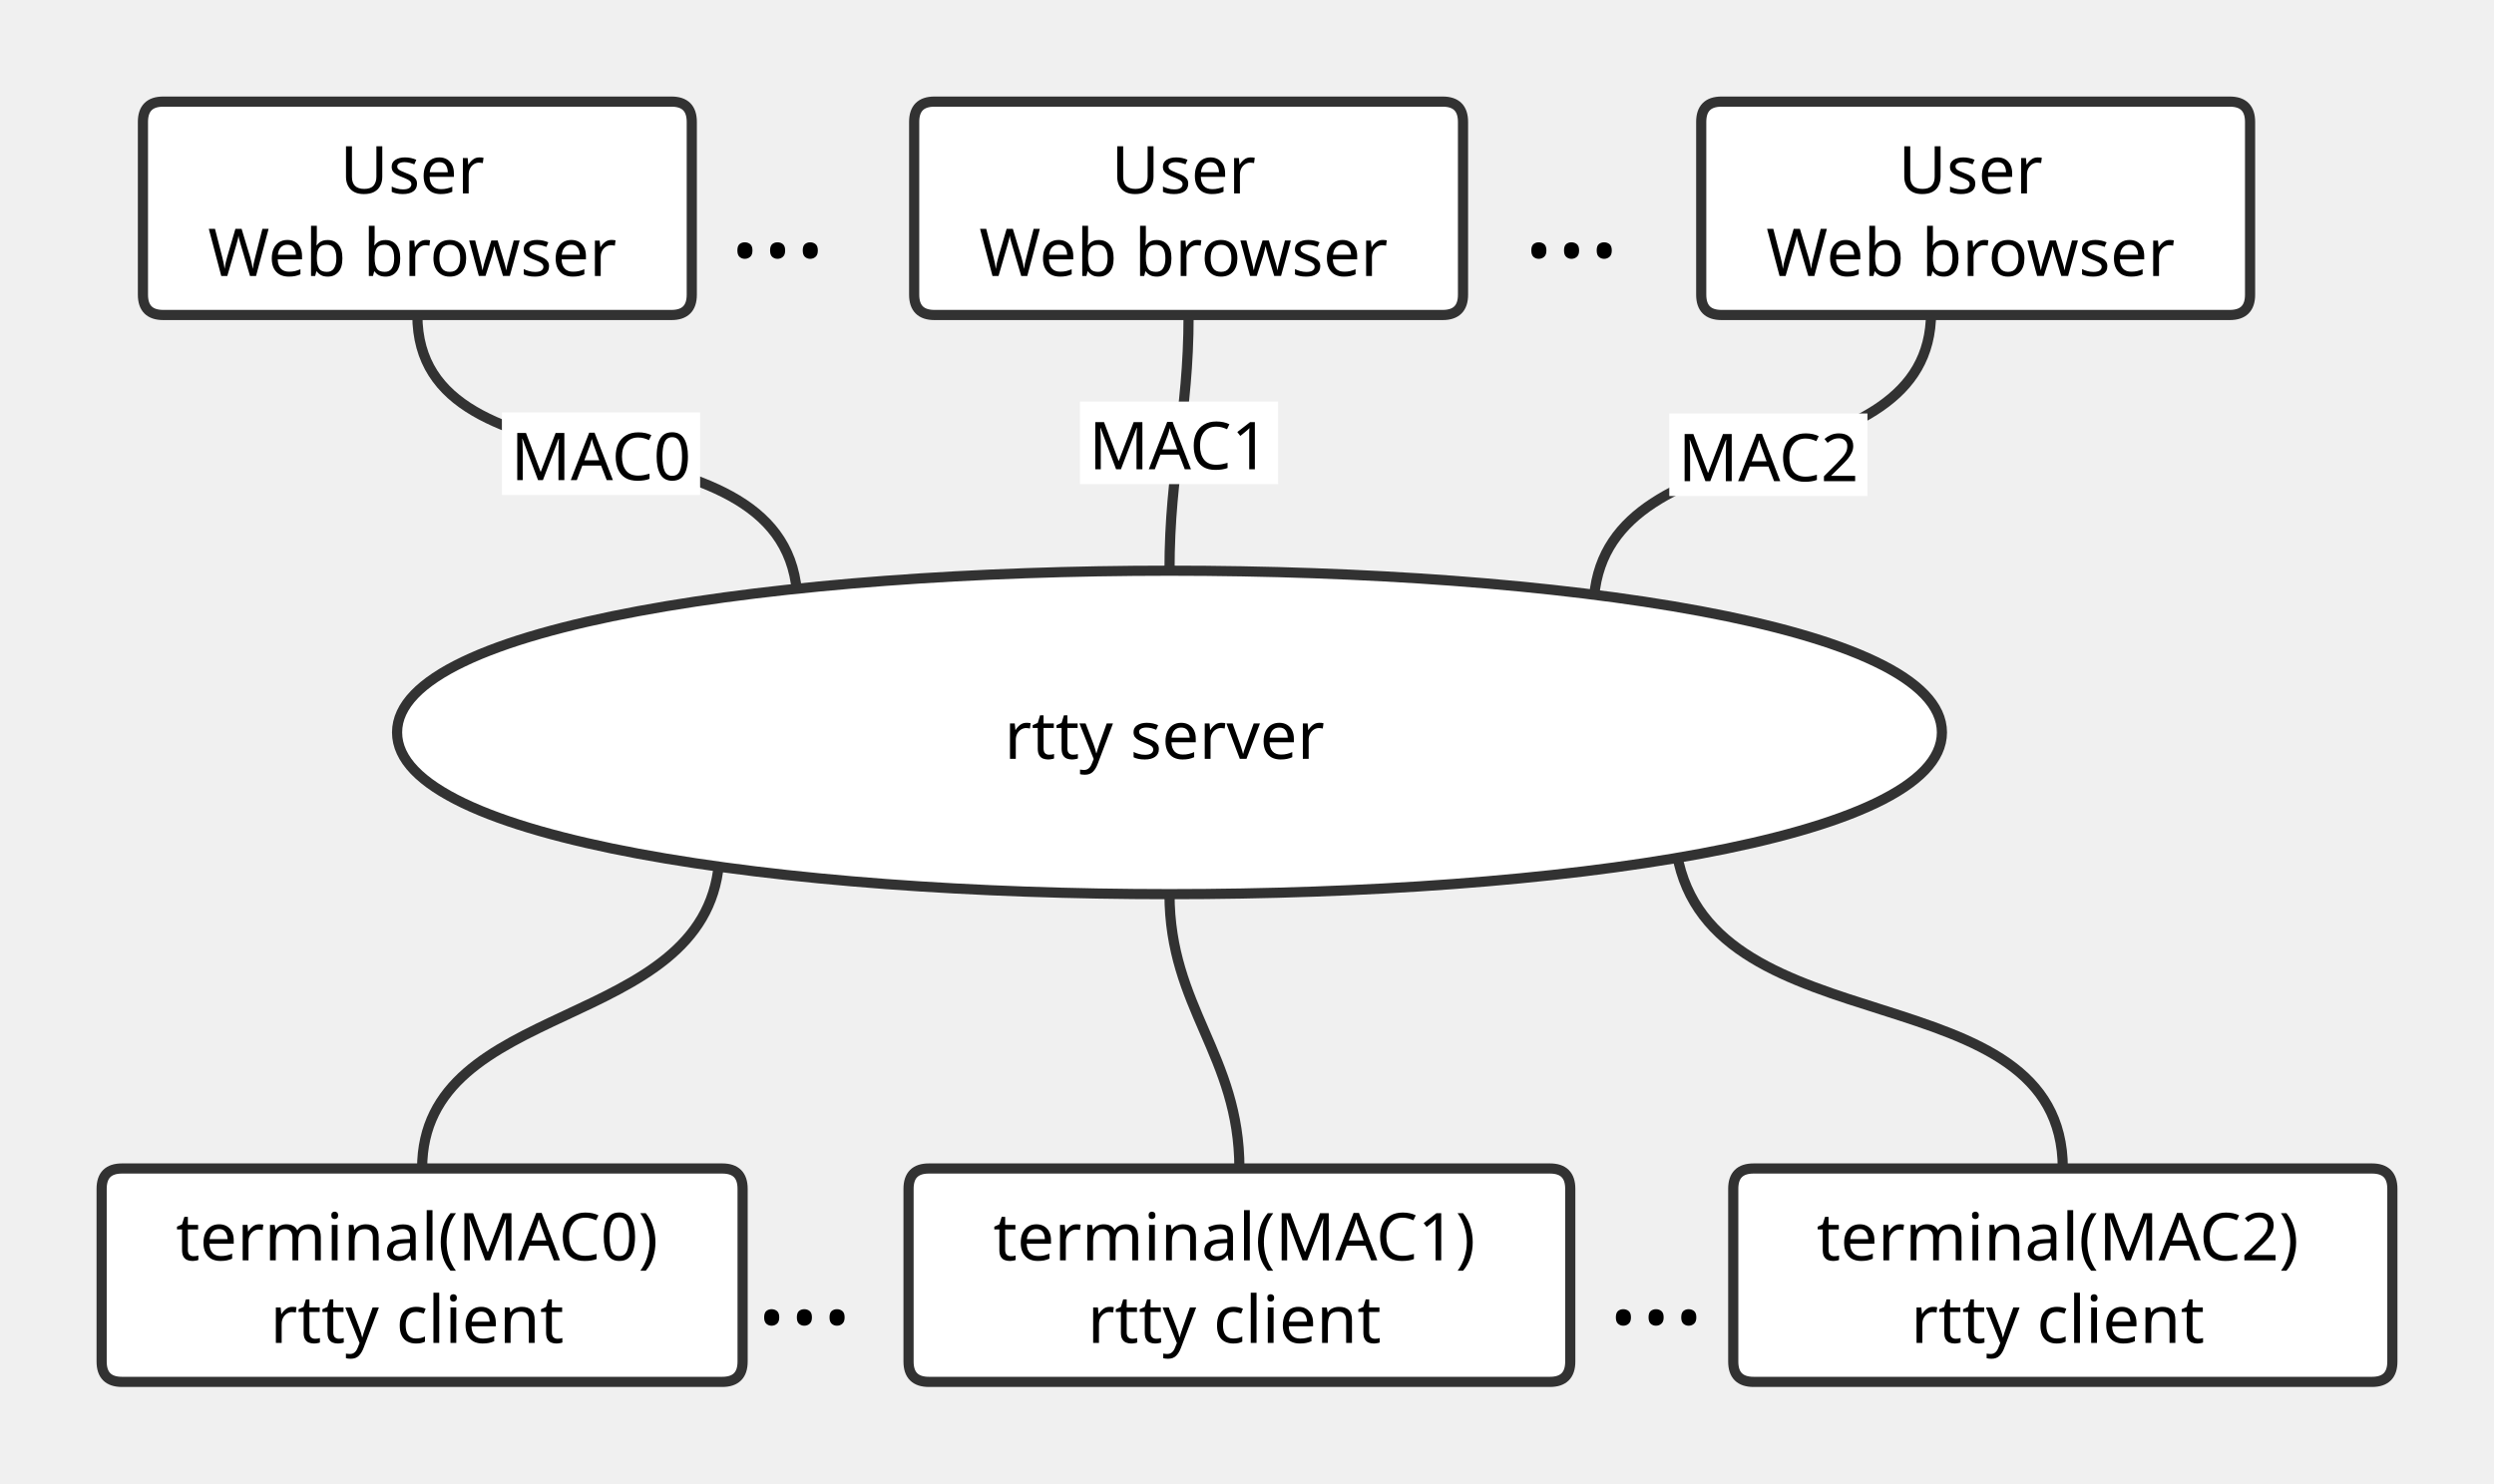
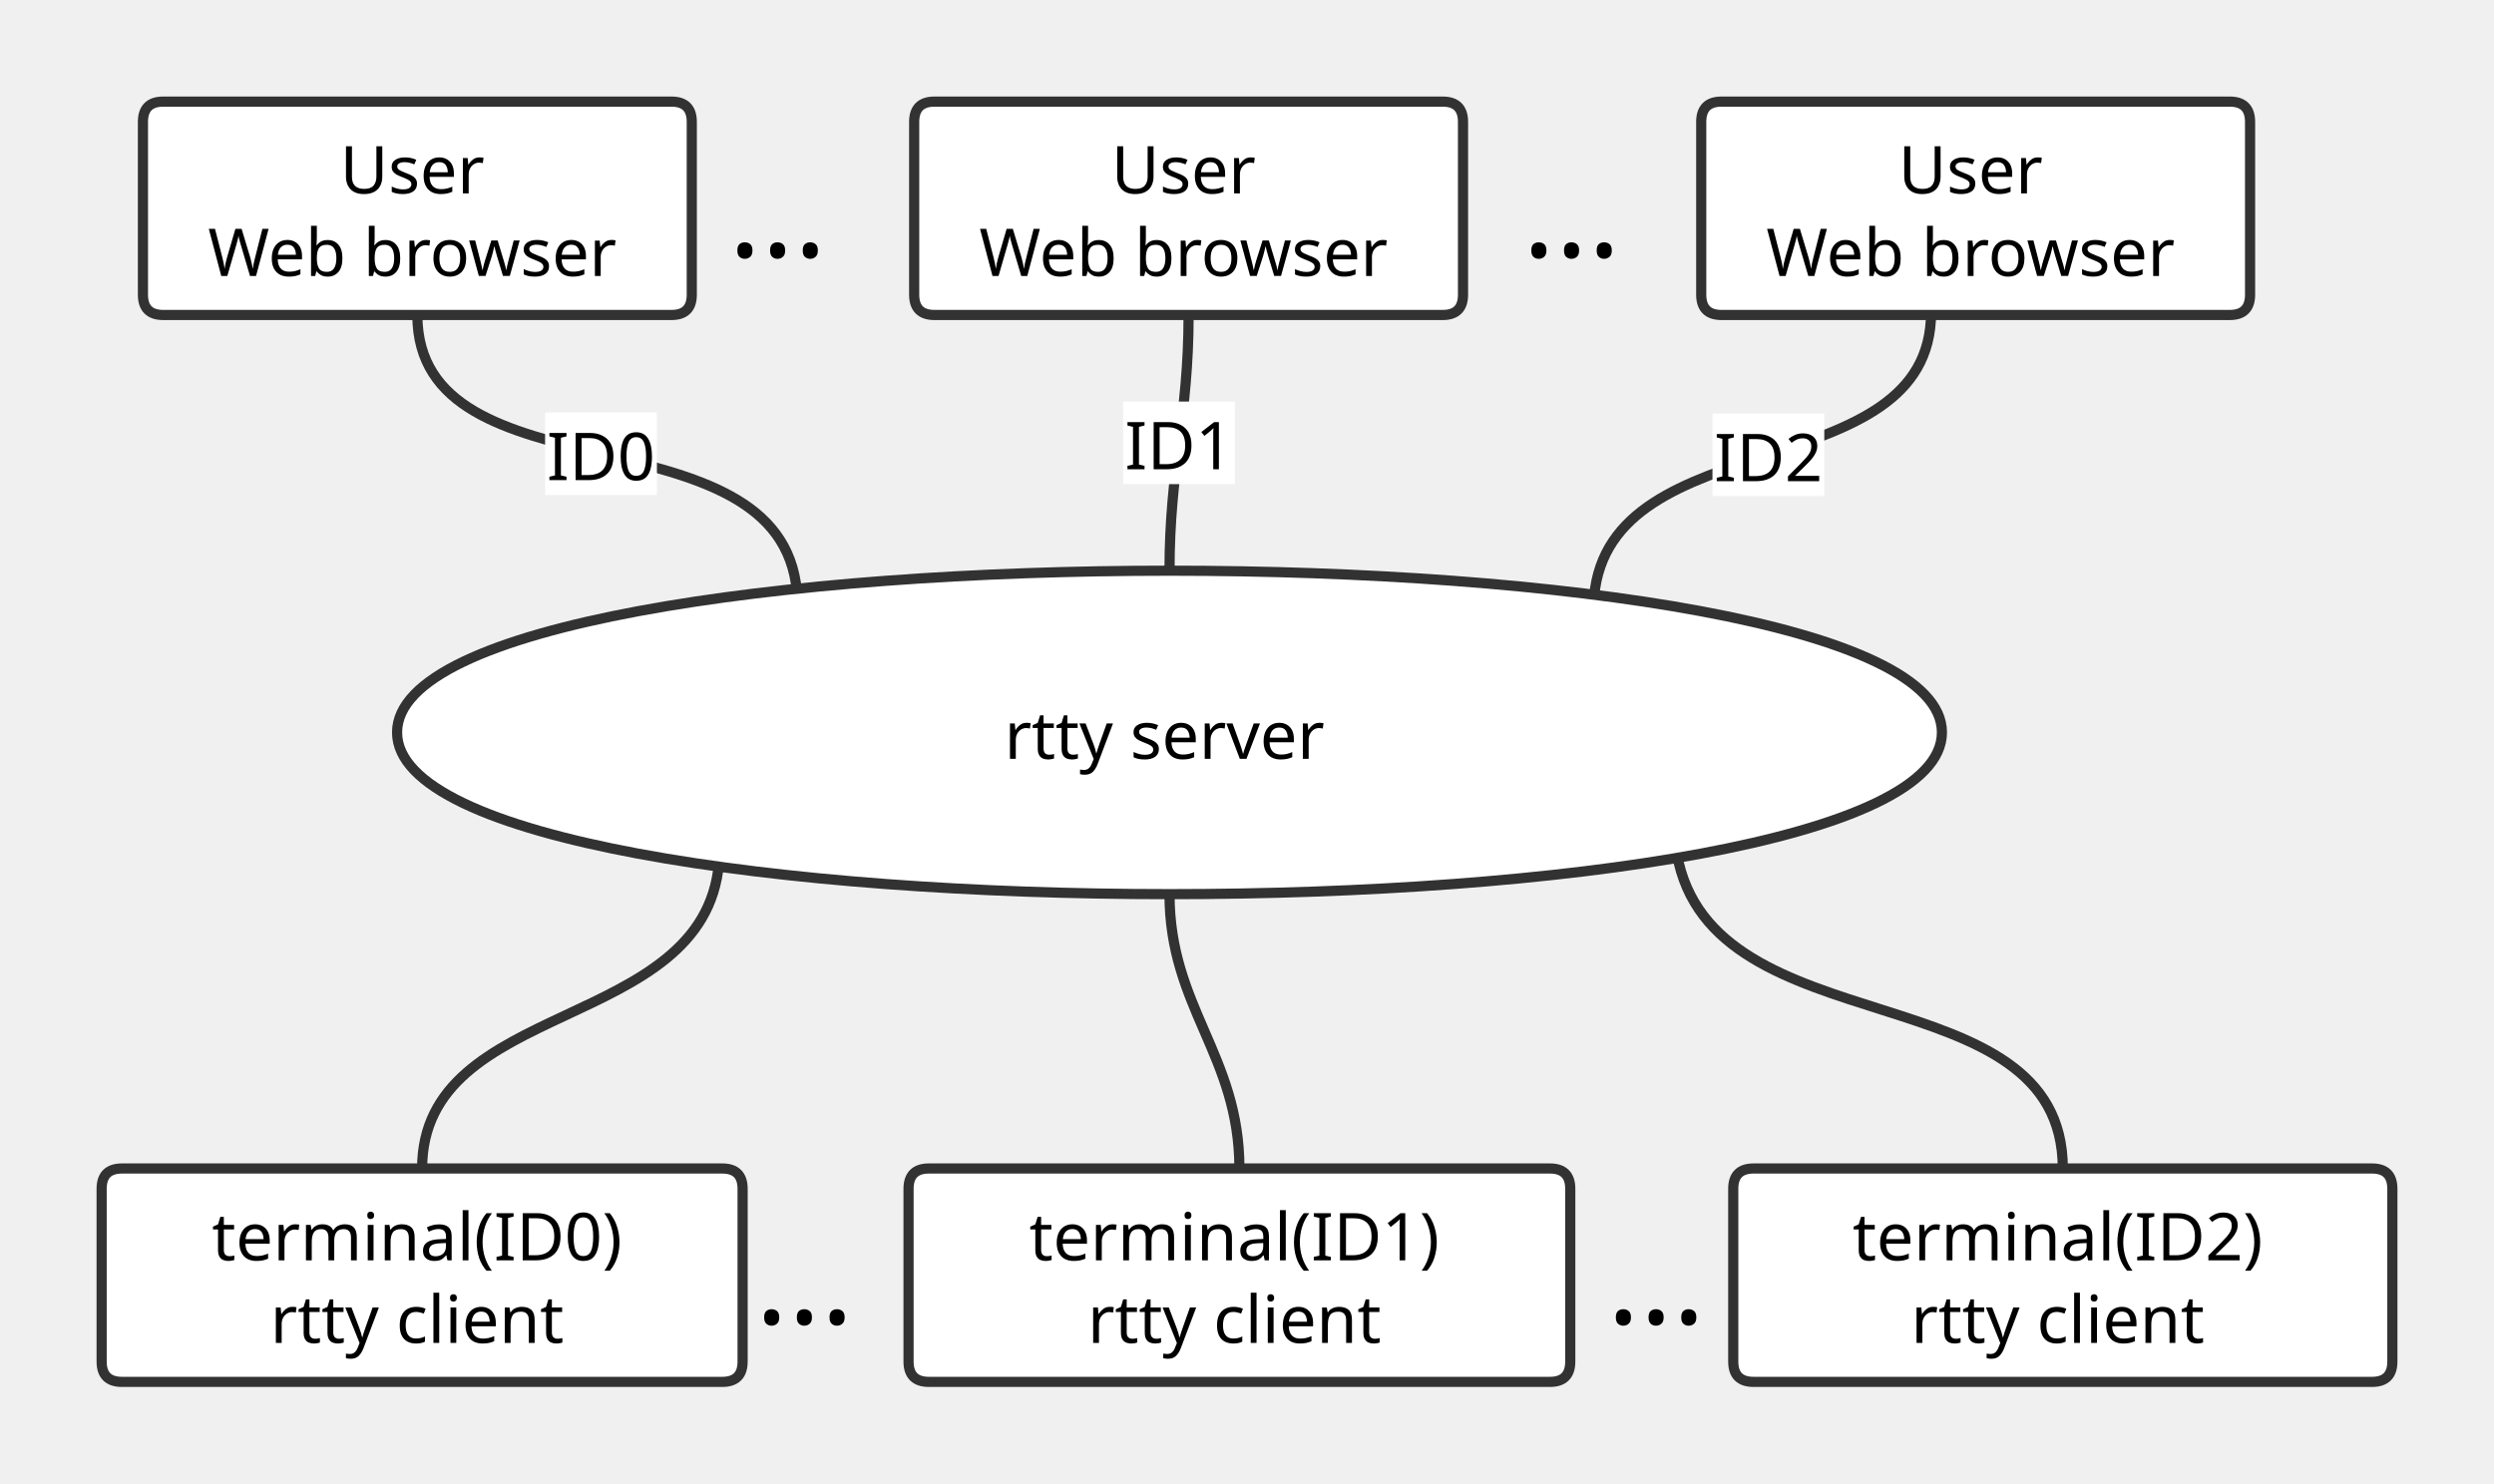
<svg xmlns="http://www.w3.org/2000/svg" id="processonSvg1000" viewBox="40.603 21.0 490.762 292.0" width="490.762" height="292.0">
  <defs id="ProcessOnDefs1001" />
  <g id="ProcessOnG1002">
    <path id="ProcessOnPath1003" d="M40.603 21.0H531.365V313.0H40.603V21.0Z" fill="none" />
    <g id="ProcessOnG1004">
      <g id="ProcessOnG1005" transform="matrix(1.0,0.0,0.0,1.0,68.73013,41.0)" opacity="1.0">
        <path id="ProcessOnPath1006" d="M0.0 4.0Q0.0 0.0 4.0 0.0L104.0 0.0Q108.0 0.0 108.0 4.0L108.0 38.0Q108.0 42.0 104.0 42.0L4.0 42.0Q0.0 42.0 0.0 38.0Z" stroke="#323232" stroke-width="2.0" stroke-dasharray="none" opacity="1.0" fill="#ffffff" />
        <g id="ProcessOnG1007" transform="matrix(1.0,0.0,0.0,1.0,10.0,4.75)">
          <text id="ProcessOnText1008" fill="#000000" font-size="13" x="43.0" y="13.325" font-family="微软雅黑" font-weight="normal" font-style="normal" text-decoration="none" family="微软雅黑" text-anchor="middle" size="13">User</text>
          <text id="ProcessOnText1009" fill="#000000" font-size="13" x="43.0" y="29.575" font-family="微软雅黑" font-weight="normal" font-style="normal" text-decoration="none" family="微软雅黑" text-anchor="middle" size="13">Web browser</text>
        </g>
      </g>
      <g id="ProcessOnG1010" transform="matrix(1.0,0.0,0.0,1.0,220.4901,41.0)" opacity="1.0">
        <path id="ProcessOnPath1011" d="M0.0 4.0Q0.0 0.0 4.0 0.0L104.0 0.0Q108.0 0.0 108.0 4.0L108.0 38.0Q108.0 42.0 104.0 42.0L4.0 42.0Q0.0 42.0 0.0 38.0Z" stroke="#323232" stroke-width="2.0" stroke-dasharray="none" opacity="1.0" fill="#ffffff" />
        <g id="ProcessOnG1012" transform="matrix(1.0,0.0,0.0,1.0,10.0,4.75)">
          <text id="ProcessOnText1013" fill="#000000" font-size="13" x="43.0" y="13.325" font-family="微软雅黑" font-weight="normal" font-style="normal" text-decoration="none" family="微软雅黑" text-anchor="middle" size="13">User</text>
          <text id="ProcessOnText1014" fill="#000000" font-size="13" x="43.0" y="29.575" font-family="微软雅黑" font-weight="normal" font-style="normal" text-decoration="none" family="微软雅黑" text-anchor="middle" size="13">Web browser</text>
        </g>
      </g>
      <g id="ProcessOnG1015" transform="matrix(1.0,0.0,0.0,1.0,375.3651,41.0)" opacity="1.0">
        <path id="ProcessOnPath1016" d="M0.0 4.0Q0.0 0.0 4.0 0.0L104.0 0.0Q108.0 0.0 108.0 4.0L108.0 38.0Q108.0 42.0 104.0 42.0L4.0 42.0Q0.0 42.0 0.0 38.0Z" stroke="#323232" stroke-width="2.0" stroke-dasharray="none" opacity="1.0" fill="#ffffff" />
        <g id="ProcessOnG1017" transform="matrix(1.0,0.0,0.0,1.0,10.0,4.75)">
          <text id="ProcessOnText1018" fill="#000000" font-size="13" x="43.0" y="13.325" font-family="微软雅黑" font-weight="normal" font-style="normal" text-decoration="none" family="微软雅黑" text-anchor="middle" size="13">User</text>
          <text id="ProcessOnText1019" fill="#000000" font-size="13" x="43.0" y="29.575" font-family="微软雅黑" font-weight="normal" font-style="normal" text-decoration="none" family="微软雅黑" text-anchor="middle" size="13">Web browser</text>
        </g>
      </g>
      <g id="ProcessOnG1020" transform="matrix(1.0,0.0,0.0,1.0,118.7401,133.3333)" opacity="1.0">
        <path id="ProcessOnPath1021" d="M0.0 31.833C0.0 -10.611 303.99 -10.611 303.99 31.833C303.99 74.278 0.0 74.278 0.0 31.833Z" stroke="#323232" stroke-width="2.0" stroke-dasharray="none" opacity="1.0" fill="#ffffff" />
        <g id="ProcessOnG1022" transform="matrix(1.0,0.0,0.0,1.0,10.0,23.70834)">
          <text id="ProcessOnText1023" fill="#000000" font-size="13" x="140.995" y="13.325" font-family="微软雅黑" font-weight="normal" font-style="normal" text-decoration="none" family="微软雅黑" text-anchor="middle" size="13">rtty server</text>
        </g>
      </g>
      <g id="ProcessOnG1024" transform="matrix(1.0,0.0,0.0,1.0,60.60318,251.0)" opacity="1.0">
        <path id="ProcessOnPath1025" d="M0.0 4.0Q0.0 0.0 4.0 0.0L122.127 0.0Q126.127 0.0 126.127 4.0L126.127 38.0Q126.127 42.0 122.127 42.0L4.0 42.0Q0.0 42.0 0.0 38.0Z" stroke="#323232" stroke-width="2.0" stroke-dasharray="none" opacity="1.0" fill="#ffffff" />
        <g id="ProcessOnG1026" transform="matrix(1.0,0.0,0.0,1.0,10.0,4.75)">
-           <text id="ProcessOnText1027" fill="#000000" font-size="13" x="52.063" y="13.325" font-family="微软雅黑" font-weight="normal" font-style="normal" text-decoration="none" family="微软雅黑" text-anchor="middle" size="13">terminal(MAC0)</text>
+           <text id="ProcessOnText1027" fill="#000000" font-size="13" x="52.063" y="13.325" font-family="微软雅黑" font-weight="normal" font-style="normal" text-decoration="none" family="微软雅黑" text-anchor="middle" size="13">terminal(ID0)</text>
          <text id="ProcessOnText1028" fill="#000000" font-size="13" x="52.063" y="29.575" font-family="微软雅黑" font-weight="normal" font-style="normal" text-decoration="none" family="微软雅黑" text-anchor="middle" size="13">rtty client</text>
        </g>
      </g>
      <g id="ProcessOnG1029" transform="matrix(1.0,0.0,0.0,1.0,219.3849,251.0)" opacity="1.0">
        <path id="ProcessOnPath1030" d="M0.0 4.0Q0.0 0.0 4.0 0.0L126.21 0.0Q130.21 0.0 130.21 4.0L130.21 38.0Q130.21 42.0 126.21 42.0L4.0 42.0Q0.0 42.0 0.0 38.0Z" stroke="#323232" stroke-width="2.0" stroke-dasharray="none" opacity="1.0" fill="#ffffff" />
        <g id="ProcessOnG1031" transform="matrix(1.0,0.0,0.0,1.0,10.0,4.75)">
-           <text id="ProcessOnText1032" fill="#000000" font-size="13" x="54.105" y="13.325" font-family="微软雅黑" font-weight="normal" font-style="normal" text-decoration="none" family="微软雅黑" text-anchor="middle" size="13">terminal(MAC1)</text>
+           <text id="ProcessOnText1032" fill="#000000" font-size="13" x="54.105" y="13.325" font-family="微软雅黑" font-weight="normal" font-style="normal" text-decoration="none" family="微软雅黑" text-anchor="middle" size="13">terminal(ID1)</text>
          <text id="ProcessOnText1033" fill="#000000" font-size="13" x="54.105" y="29.575" font-family="微软雅黑" font-weight="normal" font-style="normal" text-decoration="none" family="微软雅黑" text-anchor="middle" size="13">rtty client</text>
        </g>
      </g>
      <g id="ProcessOnG1034" transform="matrix(1.0,0.0,0.0,1.0,381.6667,251.0)" opacity="1.0">
        <path id="ProcessOnPath1035" d="M0.0 4.0Q0.0 0.0 4.0 0.0L125.698 0.0Q129.698 0.0 129.698 4.0L129.698 38.0Q129.698 42.0 125.698 42.0L4.0 42.0Q0.0 42.0 0.0 38.0Z" stroke="#323232" stroke-width="2.0" stroke-dasharray="none" opacity="1.0" fill="#ffffff" />
        <g id="ProcessOnG1036" transform="matrix(1.0,0.0,0.0,1.0,10.0,4.75)">
-           <text id="ProcessOnText1037" fill="#000000" font-size="13" x="53.849" y="13.325" font-family="微软雅黑" font-weight="normal" font-style="normal" text-decoration="none" family="微软雅黑" text-anchor="middle" size="13">terminal(MAC2)</text>
+           <text id="ProcessOnText1037" fill="#000000" font-size="13" x="53.849" y="13.325" font-family="微软雅黑" font-weight="normal" font-style="normal" text-decoration="none" family="微软雅黑" text-anchor="middle" size="13">terminal(ID2)</text>
          <text id="ProcessOnText1038" fill="#000000" font-size="13" x="53.849" y="29.575" font-family="微软雅黑" font-weight="normal" font-style="normal" text-decoration="none" family="微软雅黑" text-anchor="middle" size="13">rtty client</text>
        </g>
      </g>
      <g id="ProcessOnG1039">
        <path id="ProcessOnPath1040" d="M122.73 83.0C122.73 119.986 194.198 100.661 197.422 137.506" stroke="#323232" stroke-width="2.0" stroke-dasharray="none" fill="none" />
        <g id="ProcessOnG1041" transform="matrix(1.0,0.0,0.0,1.0,158.867,102.1806)">
-           <path id="ProcessOnPath1042" d="M0 0H39.0V16.25H0Z" fill="#fff" transform="matrix(1.0,0.0,0.0,1.0,-19.5,0.0)" />
-           <text id="ProcessOnText1043" fill="#000000" font-size="13" x="0.0" y="13.325" font-family="微软雅黑" font-weight="normal" font-style="normal" text-decoration="none" family="微软雅黑" text-anchor="middle" size="13">MAC0</text>
+           <path id="ProcessOnPath1042" d="M0 0H22.0V16.25H0Z" fill="#fff" transform="matrix(1.0,0.0,0.0,1.0,-11.0,0.0)" />
+           <text id="ProcessOnText1043" fill="#000000" font-size="13" x="0.0" y="13.325" font-family="微软雅黑" font-weight="normal" font-style="normal" text-decoration="none" family="微软雅黑" text-anchor="middle" size="13">ID0</text>
        </g>
      </g>
      <g id="ProcessOnG1044">
        <path id="ProcessOnPath1045" d="M274.49 83.0C274.49 103.189 270.735 113.144 270.735 133.333" stroke="#323232" stroke-width="2.0" stroke-dasharray="none" fill="none" />
        <g id="ProcessOnG1046" transform="matrix(1.0,0.0,0.0,1.0,272.6126,100.0417)">
-           <path id="ProcessOnPath1047" d="M0 0H39.0V16.25H0Z" fill="#fff" transform="matrix(1.0,0.0,0.0,1.0,-19.5,0.0)" />
-           <text id="ProcessOnText1048" fill="#000000" font-size="13" x="0.0" y="13.325" font-family="微软雅黑" font-weight="normal" font-style="normal" text-decoration="none" family="微软雅黑" text-anchor="middle" size="13">MAC1</text>
+           <path id="ProcessOnPath1047" d="M0 0H22.0V16.25H0Z" fill="#fff" transform="matrix(1.0,0.0,0.0,1.0,-11.0,0.0)" />
+           <text id="ProcessOnText1048" fill="#000000" font-size="13" x="0.0" y="13.325" font-family="微软雅黑" font-weight="normal" font-style="normal" text-decoration="none" family="微软雅黑" text-anchor="middle" size="13">ID1</text>
        </g>
      </g>
      <g id="ProcessOnG1049">
        <path id="ProcessOnPath1050" d="M420.595 82.472C420.595 117.181 357.316 103.872 354.291 138.449" stroke="#323232" stroke-width="2.0" stroke-dasharray="none" fill="none" />
        <g id="ProcessOnG1051" transform="matrix(1.0,0.0,0.0,1.0,388.5777,102.3849)">
-           <path id="ProcessOnPath1052" d="M0 0H39.0V16.25H0Z" fill="#fff" transform="matrix(1.0,0.0,0.0,1.0,-19.5,0.0)" />
-           <text id="ProcessOnText1053" fill="#000000" font-size="13" x="0.0" y="13.325" font-family="微软雅黑" font-weight="normal" font-style="normal" text-decoration="none" family="微软雅黑" text-anchor="middle" size="13">MAC2</text>
+           <path id="ProcessOnPath1052" d="M0 0H22.0V16.25H0Z" fill="#fff" transform="matrix(1.0,0.0,0.0,1.0,-11.0,0.0)" />
+           <text id="ProcessOnText1053" fill="#000000" font-size="13" x="0.0" y="13.325" font-family="微软雅黑" font-weight="normal" font-style="normal" text-decoration="none" family="微软雅黑" text-anchor="middle" size="13">ID2</text>
        </g>
      </g>
      <g id="ProcessOnG1054">
        <path id="ProcessOnPath1055" d="M123.667 251.0C123.667 217.475 179.156 224.292 182.078 190.895" stroke="#323232" stroke-width="2.0" stroke-dasharray="none" fill="none" />
      </g>
      <g id="ProcessOnG1056">
        <path id="ProcessOnPath1057" d="M284.49 251.0C284.49 228.71 270.735 219.29 270.735 197.0" stroke="#323232" stroke-width="2.0" stroke-dasharray="none" fill="none" />
      </g>
      <g id="ProcessOnG1058">
        <path id="ProcessOnPath1059" d="M446.516 251.0C446.516 211.806 377.387 227.671 370.581 189.072" stroke="#323232" stroke-width="2.0" stroke-dasharray="none" fill="none" />
      </g>
      <g id="ProcessOnG1060" transform="matrix(1.0,0.0,0.0,1.0,176.7301,52.0)" opacity="1.0">
        <path id="ProcessOnPath1061" d="M0.0 0.0L35.77 0.0L35.77 20.0L0.0 20.0Z" stroke="none" stroke-width="0.0" stroke-dasharray="none" opacity="1.0" fill="none" />
        <g id="ProcessOnG1062" transform="matrix(1.0,0.0,0.0,1.0,0.0,-5.0)">
          <text id="ProcessOnText1063" fill="#000000" font-size="24" x="16.885" y="24.6" font-family="微软雅黑" font-weight="normal" font-style="normal" text-decoration="none" family="微软雅黑" text-anchor="middle" size="24">...</text>
        </g>
      </g>
      <g id="ProcessOnG1064" transform="matrix(1.0,0.0,0.0,1.0,332.9603,52.0)" opacity="1.0">
        <path id="ProcessOnPath1065" d="M0.0 0.0L35.77 0.0L35.77 20.0L0.0 20.0Z" stroke="none" stroke-width="0.0" stroke-dasharray="none" opacity="1.0" fill="none" />
        <g id="ProcessOnG1066" transform="matrix(1.0,0.0,0.0,1.0,0.0,-5.0)">
          <text id="ProcessOnText1067" fill="#000000" font-size="24" x="16.885" y="24.6" font-family="微软雅黑" font-weight="normal" font-style="normal" text-decoration="none" family="微软雅黑" text-anchor="middle" size="24">...</text>
        </g>
      </g>
      <g id="ProcessOnG1068" transform="matrix(1.0,0.0,0.0,1.0,182.0,262.0)" opacity="1.0">
        <path id="ProcessOnPath1069" d="M0.0 0.0L35.77 0.0L35.77 20.0L0.0 20.0Z" stroke="none" stroke-width="0.0" stroke-dasharray="none" opacity="1.0" fill="none" />
        <g id="ProcessOnG1070" transform="matrix(1.0,0.0,0.0,1.0,0.0,-5.0)">
          <text id="ProcessOnText1071" fill="#000000" font-size="24" x="16.885" y="24.6" font-family="微软雅黑" font-weight="normal" font-style="normal" text-decoration="none" family="微软雅黑" text-anchor="middle" size="24">...</text>
        </g>
      </g>
      <g id="ProcessOnG1072" transform="matrix(1.0,0.0,0.0,1.0,349.5952,262.0)" opacity="1.0">
        <path id="ProcessOnPath1073" d="M0.0 0.0L35.77 0.0L35.77 20.0L0.0 20.0Z" stroke="none" stroke-width="0.0" stroke-dasharray="none" opacity="1.0" fill="none" />
        <g id="ProcessOnG1074" transform="matrix(1.0,0.0,0.0,1.0,0.0,-5.0)">
          <text id="ProcessOnText1075" fill="#000000" font-size="24" x="16.885" y="24.6" font-family="微软雅黑" font-weight="normal" font-style="normal" text-decoration="none" family="微软雅黑" text-anchor="middle" size="24">...</text>
        </g>
      </g>
    </g>
  </g>
</svg>
